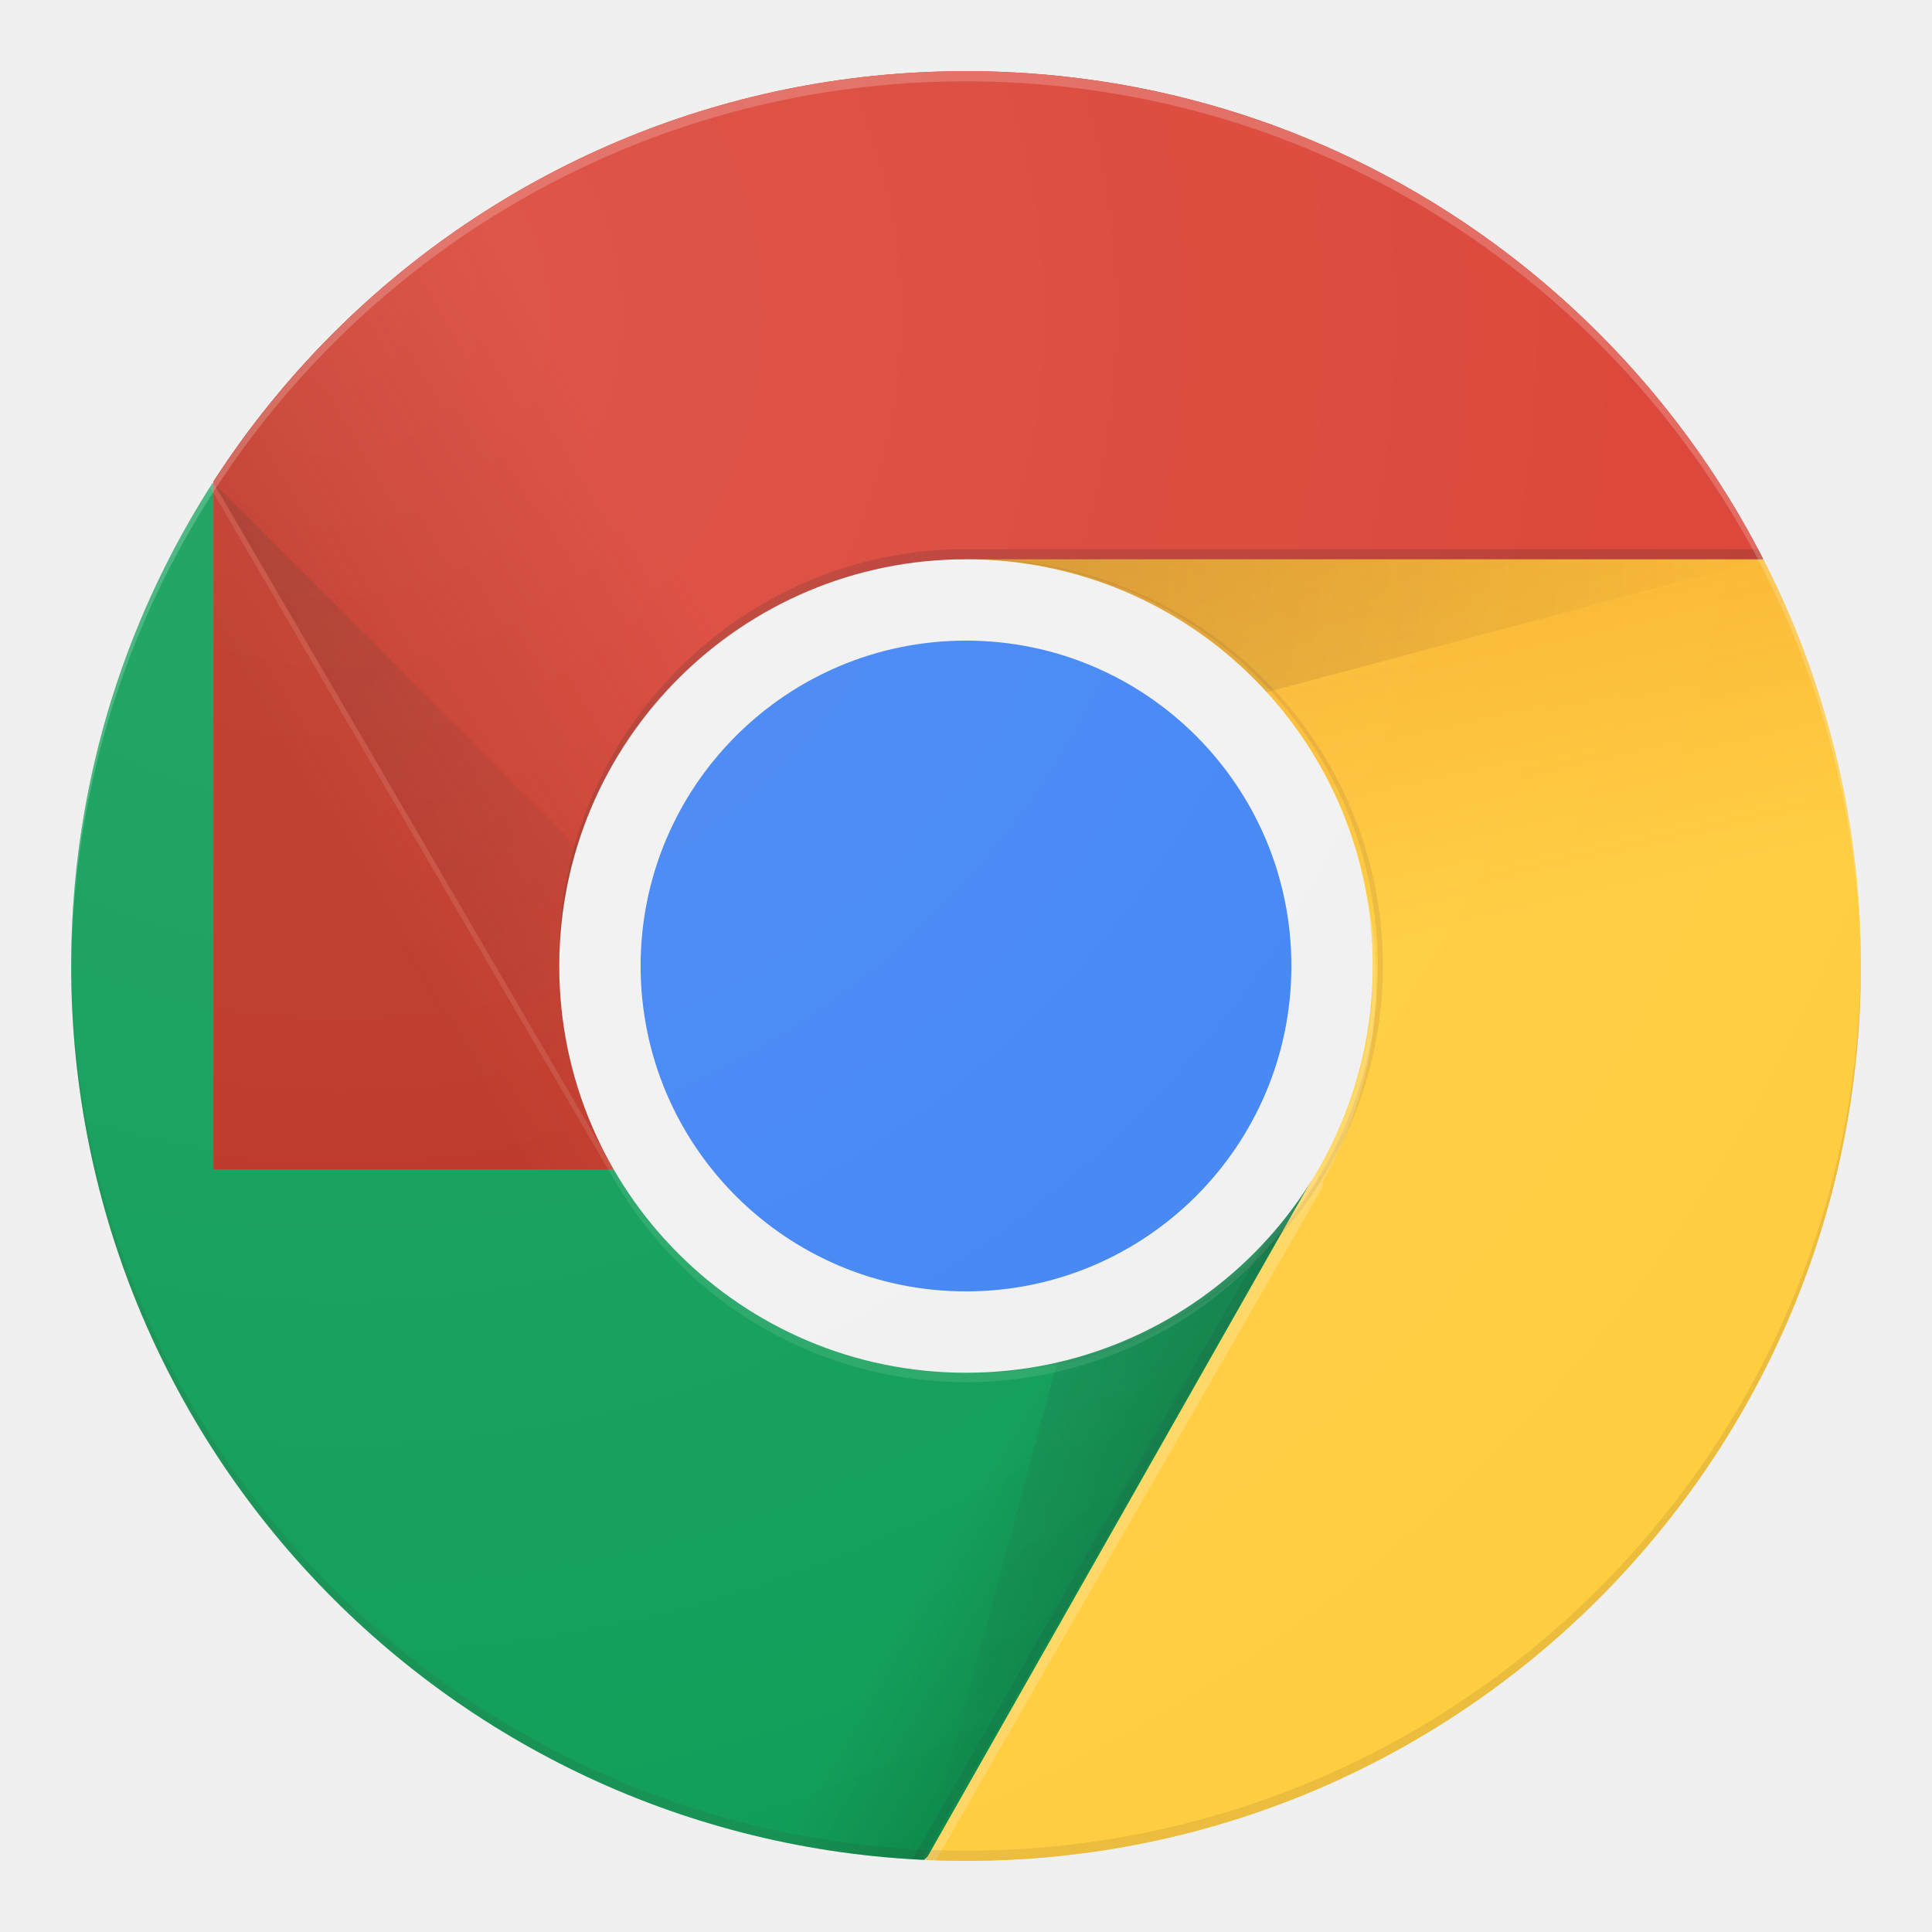
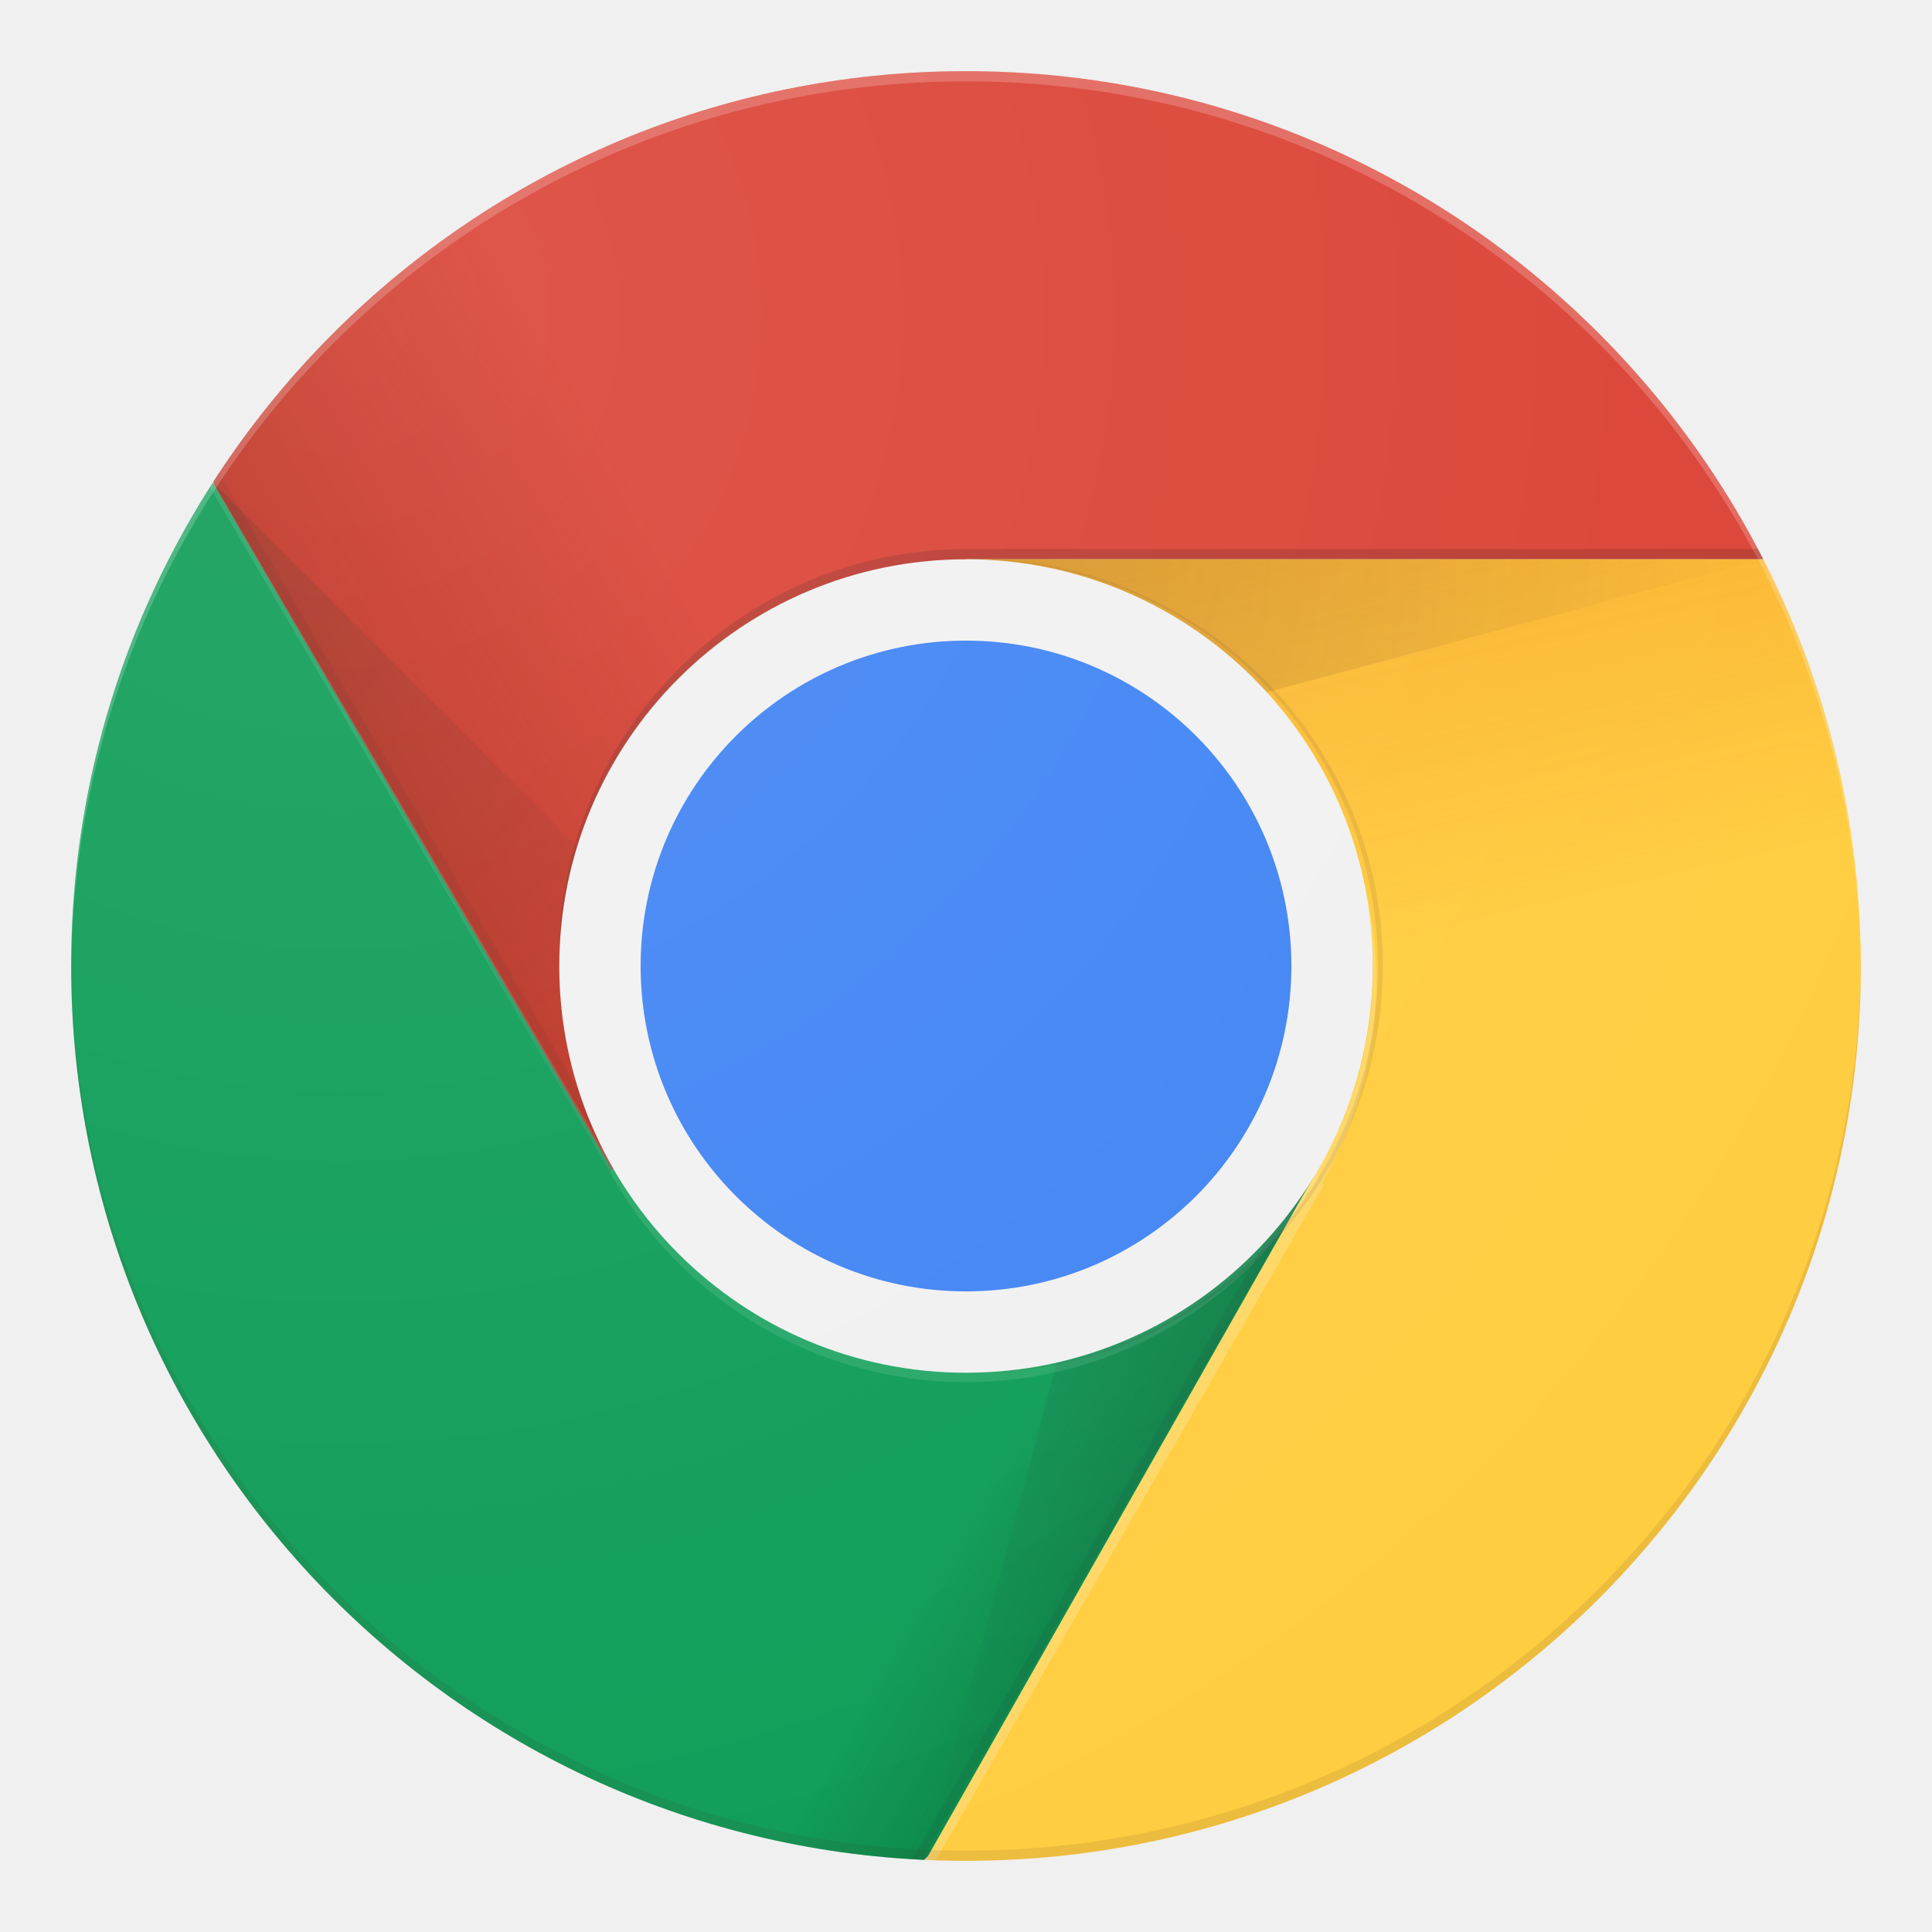
<svg xmlns="http://www.w3.org/2000/svg" xmlns:xlink="http://www.w3.org/1999/xlink" viewBox="1 1 190 190">
-   <linearGradient id="c" x1="29.3" x2="81.8" y1="75" y2="44.4" gradientUnits="userSpaceOnUse">
+   <defs>
+     <path id="e" d="M8 184h83.8l39-39v-29H61.2L8 24.5z" />
+     <path id="g" d="M96 56l34.6 60L92 184h92V56z" />
+     <path id="c" d="M22 8v108h39.4L96 56h88V8z" />
+   </defs>
+   <linearGradient id="d" x1="29.3" x2="81.8" y1="75" y2="44.4" gradientUnits="userSpaceOnUse">
    <stop offset="0" stop-color="#a52714" stop-opacity=".6" />
    <stop offset=".7" stop-color="#a52714" stop-opacity="0" />
  </linearGradient>
-   <linearGradient id="d" x1="110.9" x2="52.5" y1="164.5" y2="130.3" gradientUnits="userSpaceOnUse">
+   <linearGradient id="f" x1="110.9" x2="52.5" y1="164.5" y2="130.3" gradientUnits="userSpaceOnUse">
    <stop offset="0" stop-color="#055524" stop-opacity=".4" />
    <stop offset=".3" stop-color="#055524" stop-opacity="0" />
  </linearGradient>
-   <linearGradient id="e" x1="121.9" x2="136.6" y1="49.8" y2="114.1" gradientUnits="userSpaceOnUse">
+   <linearGradient id="h" x1="121.9" x2="136.6" y1="49.8" y2="114.1" gradientUnits="userSpaceOnUse">
    <stop offset="0" stop-color="#ea6100" stop-opacity=".3" />
    <stop offset=".7" stop-color="#ea6100" stop-opacity="0" />
  </linearGradient>
  <radialGradient id="a" cx="668.2" cy="56" r="84.1" gradientTransform="translate(-576)" gradientUnits="userSpaceOnUse">
    <stop offset="0" stop-color="#3e2723" stop-opacity=".2" />
    <stop offset="1" stop-color="#3e2723" stop-opacity="0" />
  </radialGradient>
-   <radialGradient id="g" cx="597.9" cy="48.5" r="78" xlink:href="#a" />
-   <radialGradient id="h" cx="95.8" cy="96.1" r="87.9" gradientUnits="userSpaceOnUse">
+   <radialGradient id="i" cx="597.9" cy="48.5" r="78" xlink:href="#a" />
+   <radialGradient id="j" cx="95.8" cy="96.1" r="87.9" gradientUnits="userSpaceOnUse">
    <stop offset="0" stop-color="#263238" stop-opacity=".2" />
    <stop offset="1" stop-color="#263238" stop-opacity="0" />
  </radialGradient>
-   <radialGradient id="i" cx="34.3" cy="32" r="176.8" gradientUnits="userSpaceOnUse">
+   <radialGradient id="k" cx="34.3" cy="32" r="176.8" gradientUnits="userSpaceOnUse">
    <stop offset="0" stop-color="#fff" stop-opacity=".1" />
    <stop offset="1" stop-color="#fff" stop-opacity="0" />
  </radialGradient>
  <clipPath id="b">
    <circle cx="96" cy="96" r="88" />
  </clipPath>
-   <clipPath id="f">
-     <path d="M22 8v40.3L61.4 116 96 56h88V8z" />
-   </clipPath>
  <g clip-path="url(#b)">
-     <use fill="#db4437" xlink:href="#q" />
-     <use fill="url(#c)" xlink:href="#q" />
-     <path fill="#3e2723" fill-opacity=".1" d="M62.3 115.7L22.5 47.4l-.6 1 39 67.8z" />
-     <use fill="#0f9d58" xlink:href="#o" />
-     <use fill="url(#d)" xlink:href="#o" />
-     <path fill="#263238" fill-opacity=".1" d="M129.8 117.3l-.8-.4-38.3 67h1l38.3-67z" />
-     <g clip-path="url(#o)">
-       <use fill="#ffcd40" xlink:href="#p" />
-       <use fill="url(#e)" xlink:href="#p" />
-     </g>
-     <use fill="#ffcd40" xlink:href="#p" />
-     <use fill="url(#e)" xlink:href="#p" />
-     <g clip-path="url(#p)">
-       <use fill="#db4437" xlink:href="#q" />
-       <use fill="url(#c)" xlink:href="#q" />
+     <use fill="#db4437" xlink:href="#c" />
+     <use fill="url(#d)" xlink:href="#c" />
+     <use fill="#0f9d58" xlink:href="#e" />
+     <use fill="url(#f)" xlink:href="#e" />
+     <use fill="#ffcd40" xlink:href="#g" />
+     <use fill="url(#h)" xlink:href="#g" />
+     <g fill-opacity=".1">
+       <path fill="#3e2723" d="M62.3 115.7L22.5 47.4l-.6 1 39 67.8z" />
+       <path fill="#263238" d="M129.8 117.3l-.8-.4-38.3 67h1l38.3-67z" />
    </g>
    <path fill="url(#a)" d="M96 56v21l78.4-21z" />
-     <g clip-path="url(#f)">
-       <use fill="#0f9d58" xlink:href="#o" />
-       <use fill="url(#d)" xlink:href="#o" />
-     </g>
-     <path fill="url(#g)" d="M22 48.5l57.2 57.2L61.4 116z" />
-     <path fill="url(#h)" d="M91.8 184l21-78.3 17.8 10.3z" />
+     <path fill="url(#i)" d="M22 48.5l57.2 57.2L61.4 116z" />
+     <path fill="url(#j)" d="M91.8 184l21-78.3 17.8 10.3z" />
    <circle cx="96" cy="96" r="40" fill="#f1f1f1" />
    <circle cx="96" cy="96" r="32" fill="#4285f4" />
-     <g fill="#3e2723" fill-opacity=".1">
-       <path fill-opacity=".2" d="M96 55c-22 0-40 18-40 40v1c0-22 18-40 40-40h88v-1z" />
-       <path d="M97 56h-.5a40 40 0 1 1 0 80h.5c22 0 40-18 40-40s-18-40-40-40z" />
-       <g fill="#fff">
-         <path d="M130.6 116a40 40 0 0 1-69.2 0L8 24.5v1L61.4 117a40 40 0 0 0 69.2 0z" />
-         <path fill-opacity=".2" d="M131 117.3a39.3 39.3 0 0 0 3.4-32 38 38 0 0 1-3.8 30.7L92 184h1l38.2-66.5zM96 9a88 88 0 0 1 88 87.5V96A88 88 0 0 0 8 96v.5A88 88 0 0 1 96 9z" />
+     <g fill="#fff" fill-opacity=".1">
+       <path d="M130.6 116a40 40 0 0 1-69.2 0L8 24.5v1L61.4 117a40 40 0 0 0 69.2 0z" />
+       <path fill-opacity=".2" d="M131 117.3a39.3 39.3 0 0 0 3.4-32 38 38 0 0 1-3.8 30.7L92 184h1l38.2-66.5zM96 9a88 88 0 0 1 88 87.5V96A88 88 0 0 0 8 96v.5A88 88 0 0 1 96 9z" />
+       <g fill="#3e2723">
+         <path fill-opacity=".2" d="M96 55c-22 0-40 18-40 40v1c0-22 18-40 40-40h88v-1z" />
+         <path d="M97 56h-.5a40 40 0 1 1 0 80h.5c22 0 40-18 40-40s-18-40-40-40z" />
+         <path d="M96 183a88 88 0 0 0 88-87.5v.5A88 88 0 0 1 8 96v-.5A88 88 0 0 0 96 183z" />
      </g>
-       <path d="M96 183a88 88 0 0 0 88-87.5v.5A88 88 0 0 1 8 96v-.5A88 88 0 0 0 96 183z" />
    </g>
  </g>
-   <circle cx="96" cy="96" r="88" fill="url(#i)" />
-   <defs>
-     <path id="o" d="M8 184h83.8l39-39v-29H61.2L8 24.5z" />
-     <path id="p" d="M96 56l34.6 60L92 184h92V56z" />
-     <path id="q" d="M22 8v108h39.4L96 56h88V8z" />
-   </defs>
+   <circle cx="96" cy="96" r="88" fill="url(#k)" />
</svg>
